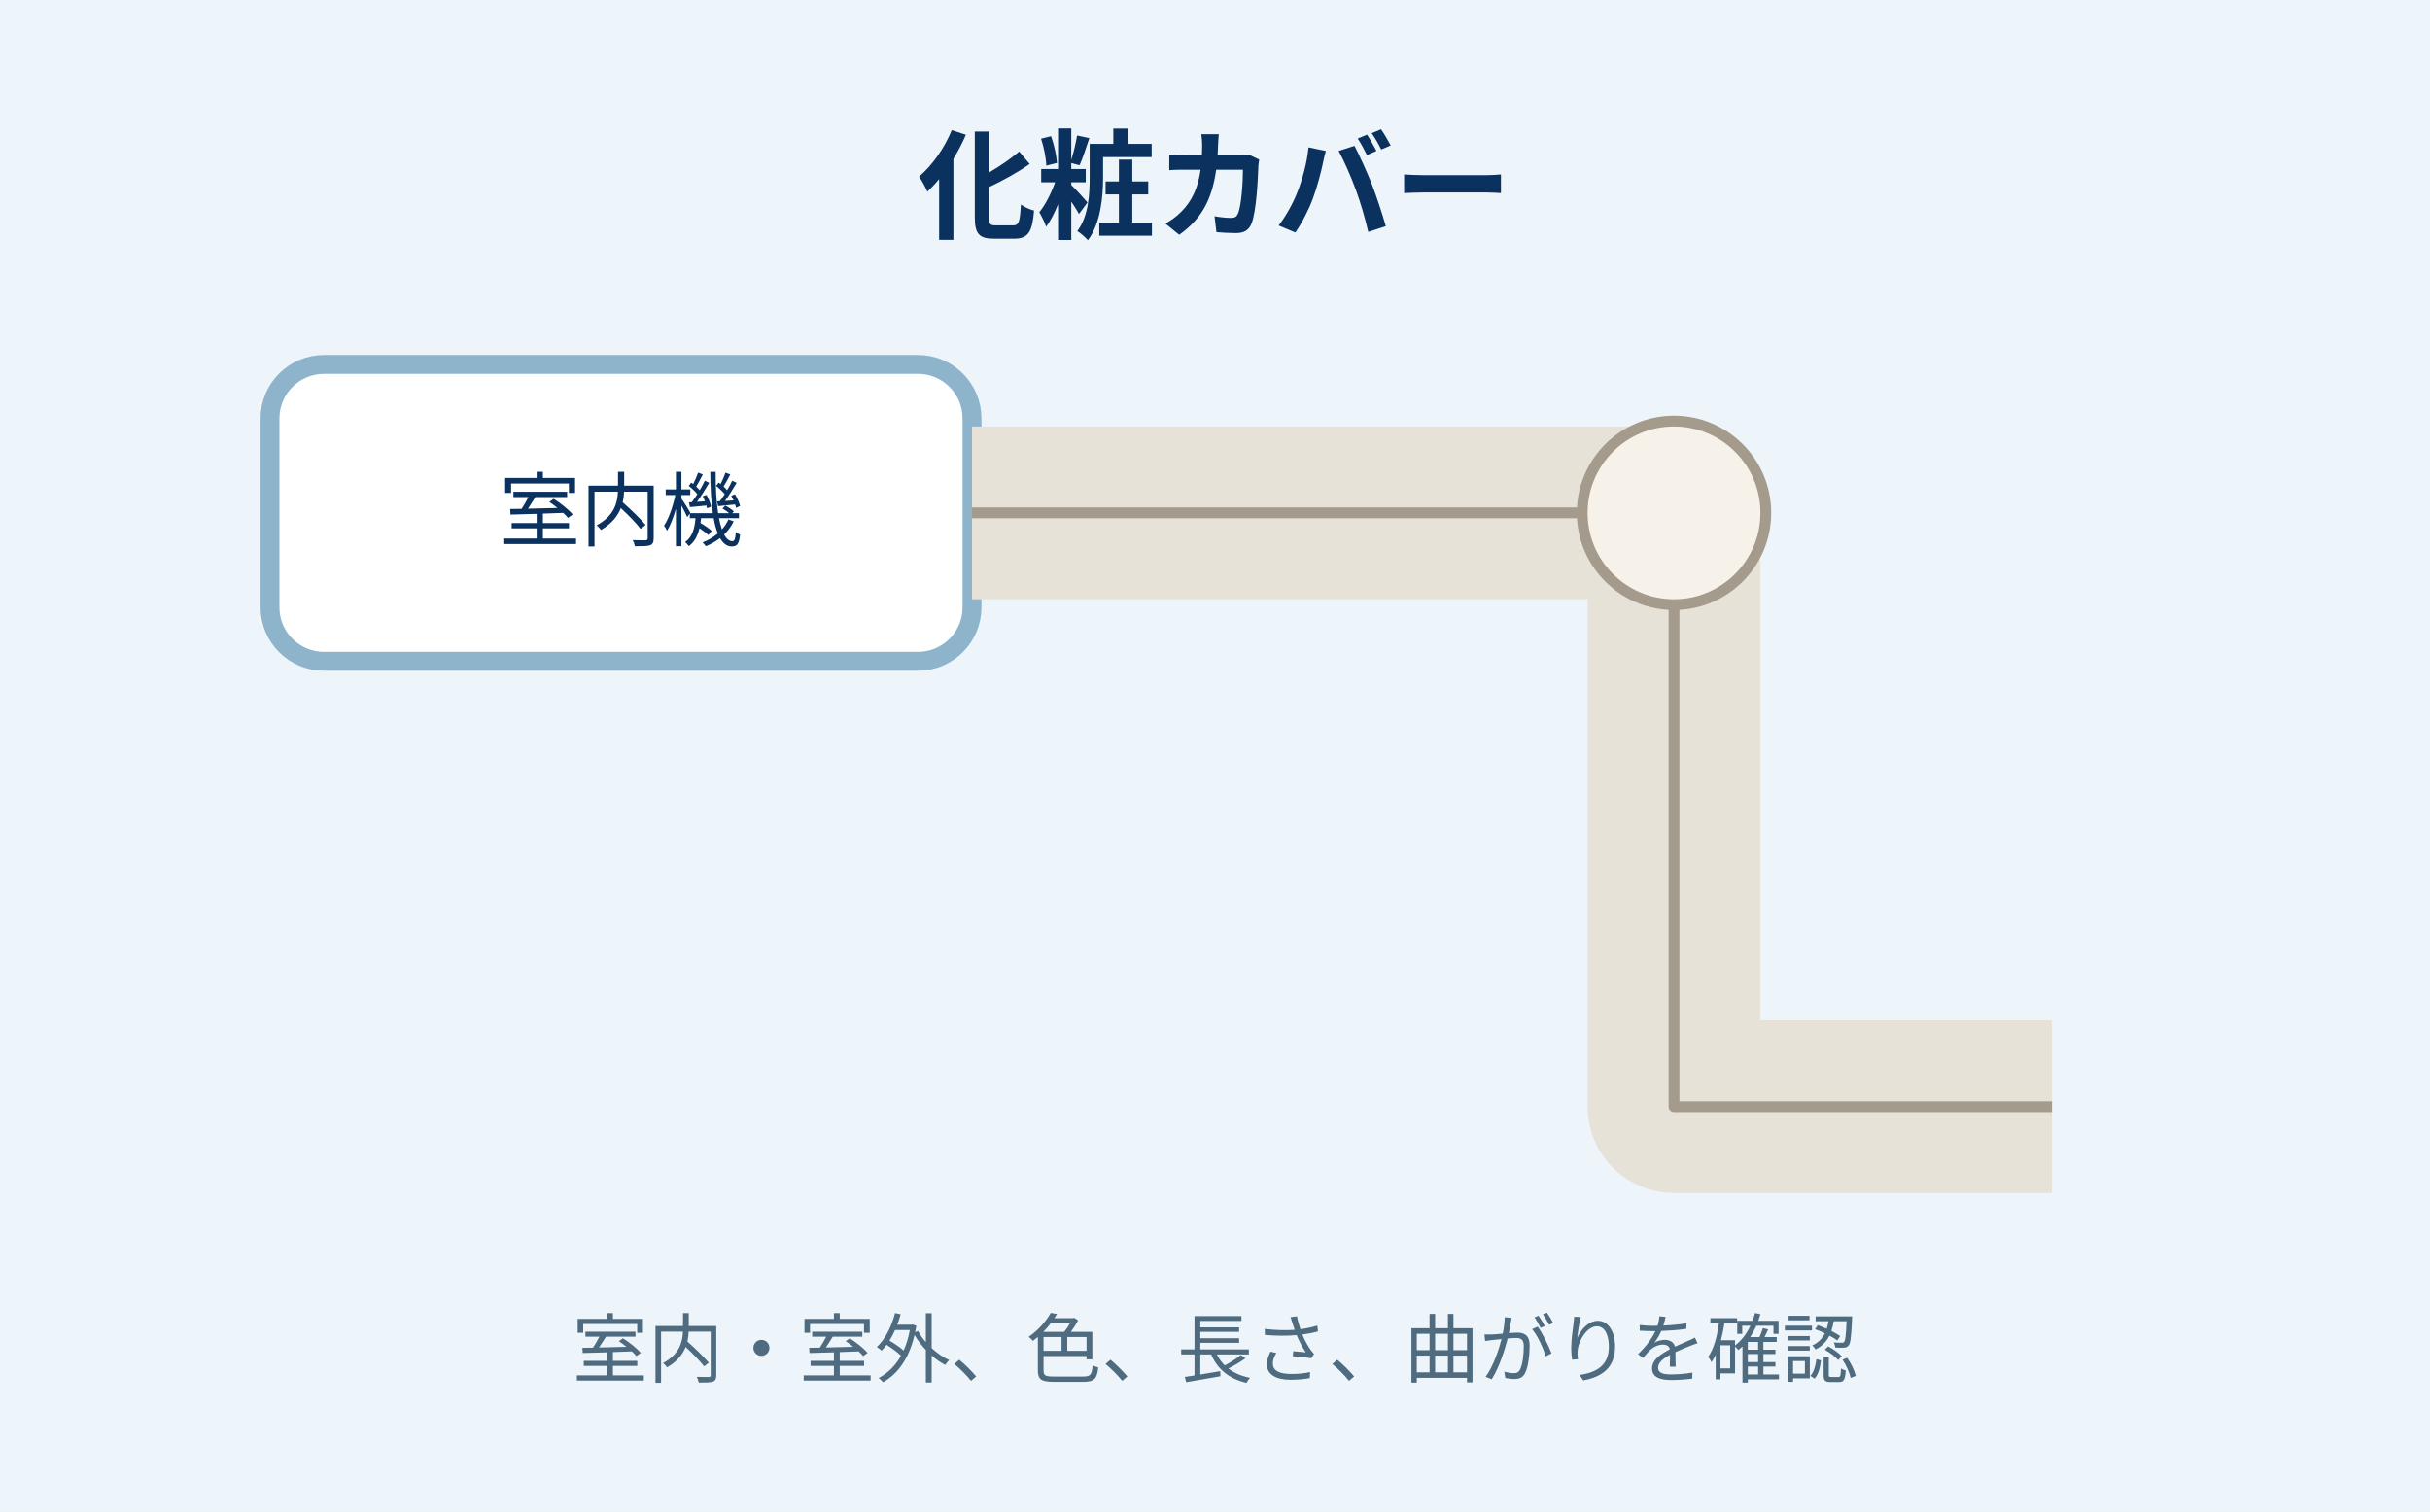
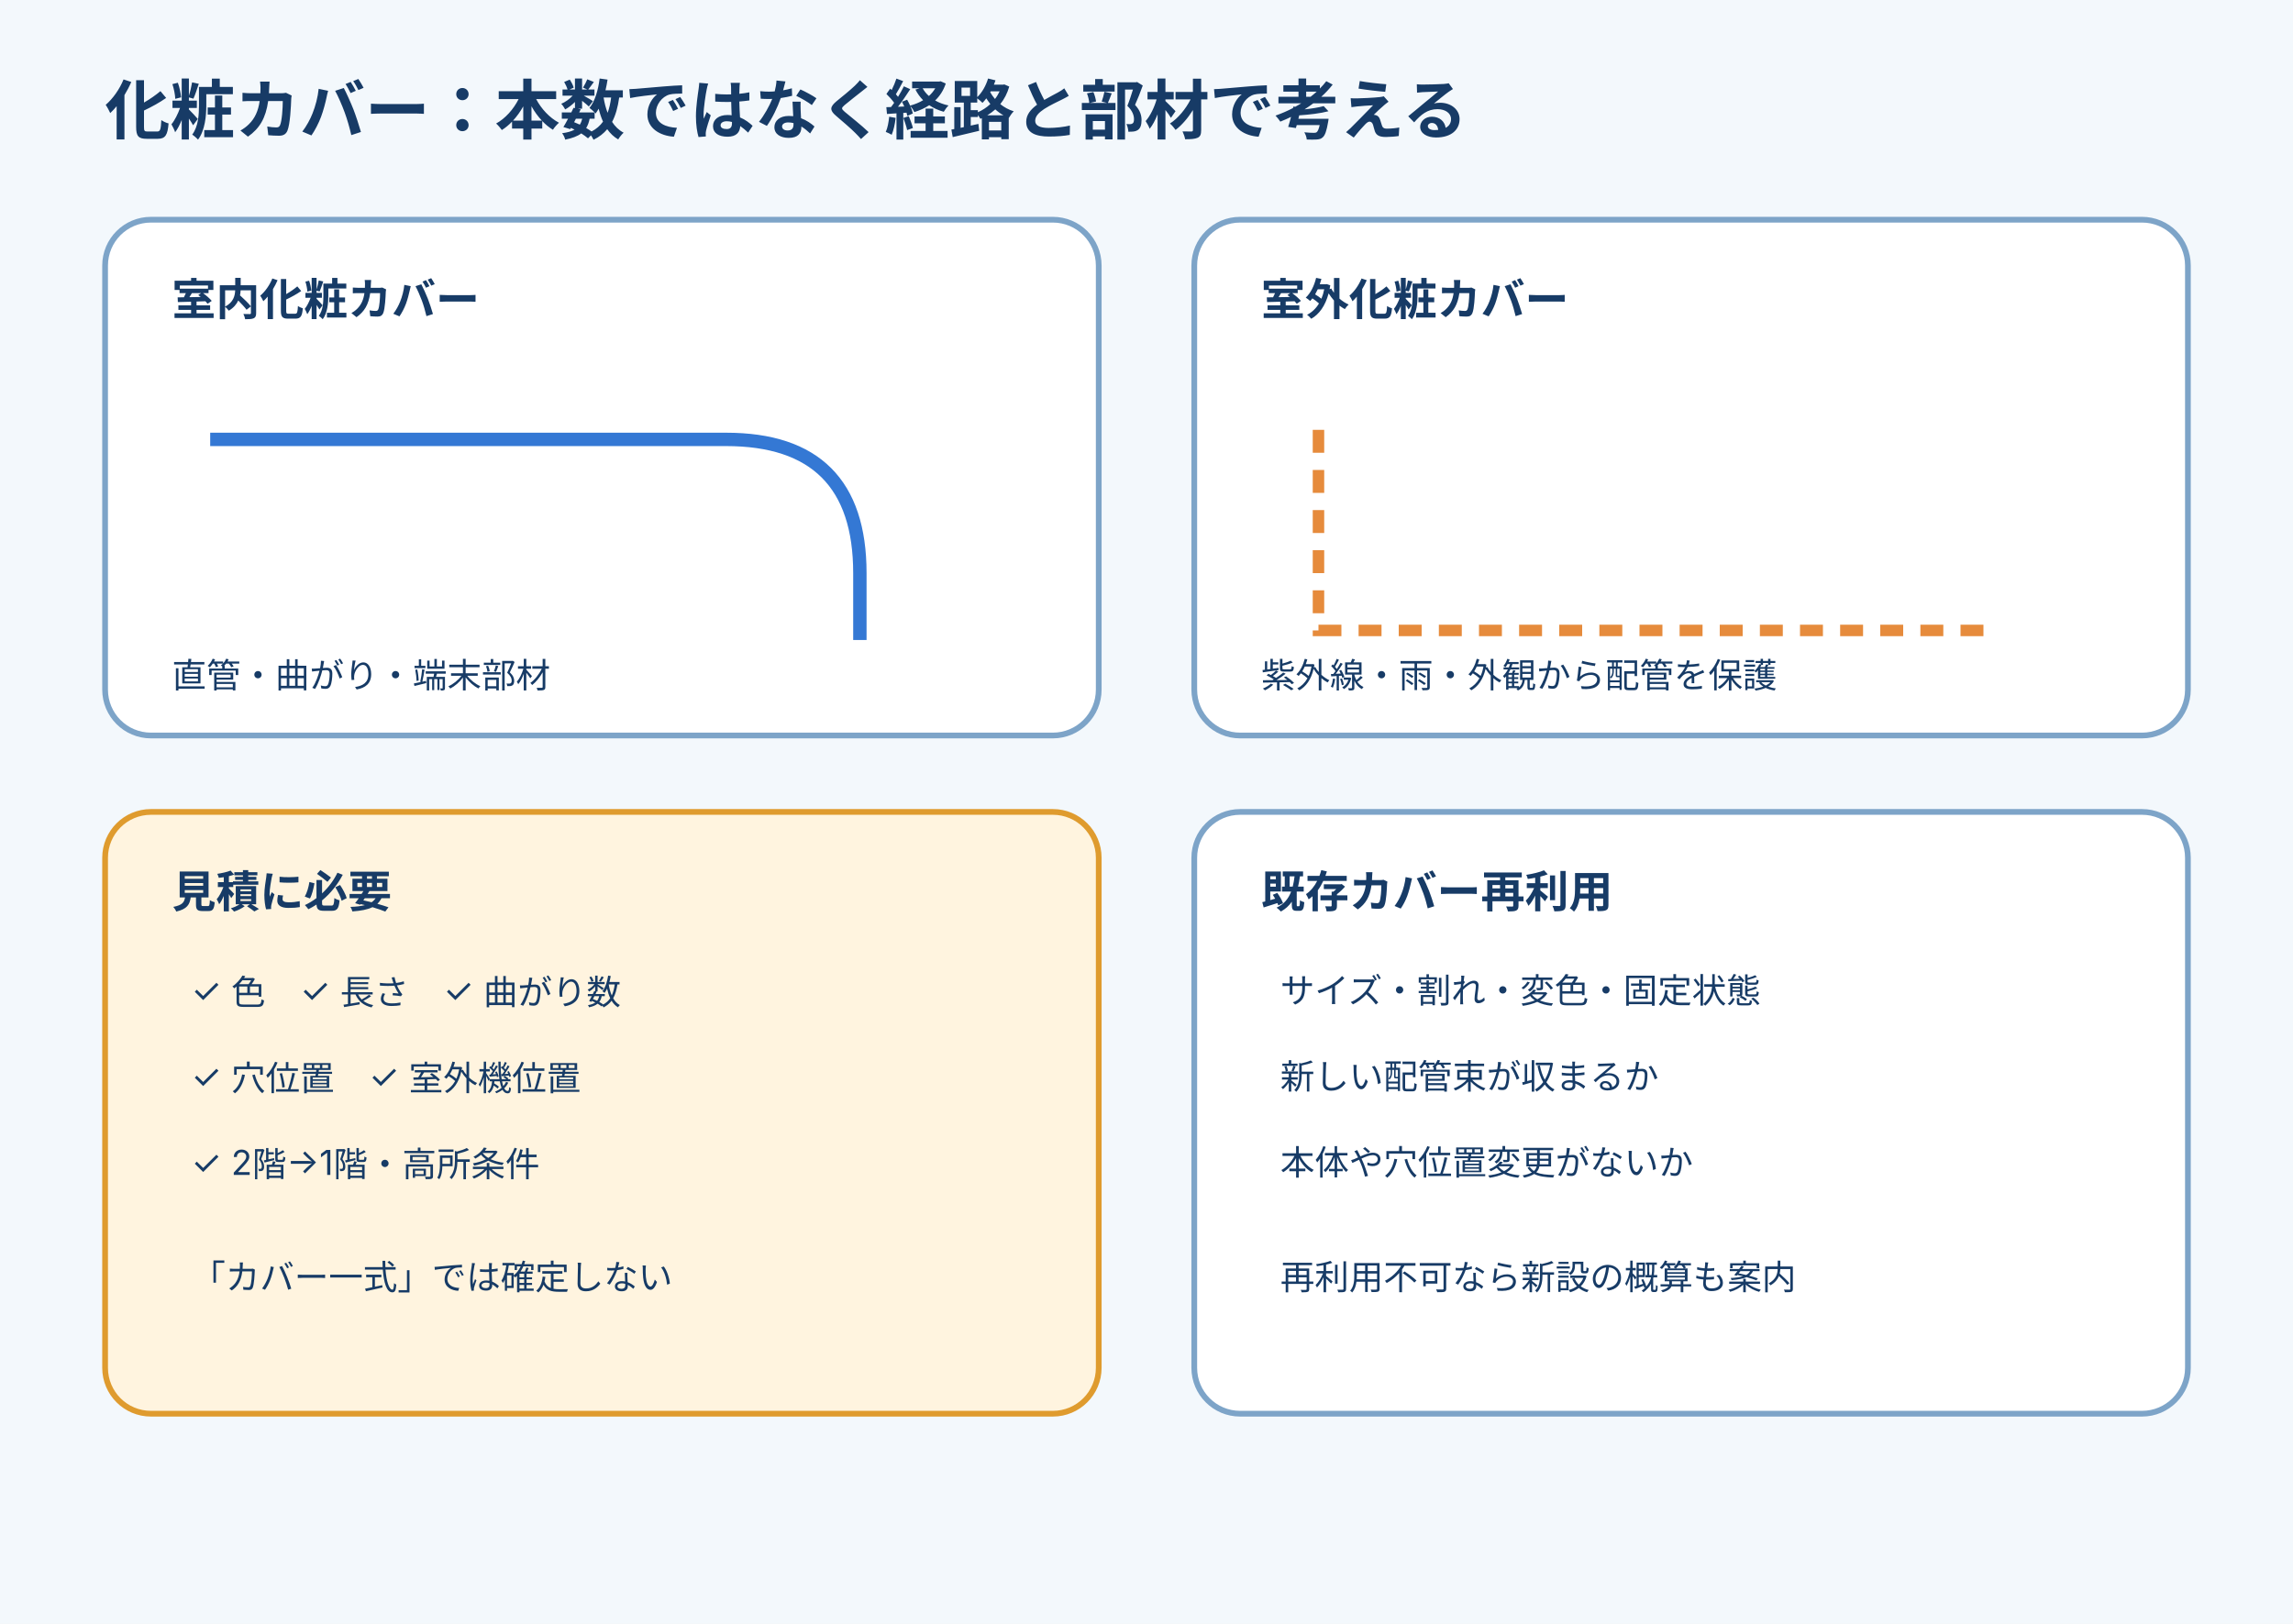
- <svg xmlns="http://www.w3.org/2000/svg" width="900" height="560" viewBox="0 0 900 560">
-   <rect width="900" height="560" fill="#eef5fa" />
-   <text x="450" y="85" text-anchor="middle" font-family="sans-serif" font-size="44" font-weight="700" fill="#0b315f">化粧カバー</text>
-   <rect x="100" y="135" width="260" height="110" rx="20" fill="#fff" stroke="#8eb4cc" stroke-width="7" />
-   <text x="230" y="200" text-anchor="middle" font-family="sans-serif" font-size="30" fill="#0b315f">室内機</text>
-   <path d="M360 190 H620 V410 H760" fill="none" stroke="#e7e2d8" stroke-width="64" stroke-linejoin="round" />
-   <path d="M360 190 H620 V410 H760" fill="none" stroke="#a49b8d" stroke-width="4" stroke-linejoin="round" />
-   <circle cx="620" cy="190" r="34" fill="#f6f2ea" stroke="#a49b8d" stroke-width="4" />
-   <text x="450" y="510" text-anchor="middle" font-family="sans-serif" font-size="28" fill="#4f6b80">室内・室外、色、長さ、曲がりを確認</text>
+ <svg xmlns="http://www.w3.org/2000/svg" width="1200" height="850" viewBox="0 0 1200 850">
+   <style>text{font-family:-apple-system,BlinkMacSystemFont,"Noto Sans JP",sans-serif;fill:#173b66}.t{font-size:34px;font-weight:800}.h{font-size:23px;font-weight:700}.b{font-size:18px}.box{fill:#fff;stroke:#7da4c8;stroke-width:3}.warn{fill:#fff4df;stroke:#df9b2e;stroke-width:3}.line{stroke:#3478d4;stroke-width:7;fill:none}.dash{stroke:#e68b3c;stroke-width:6;fill:none;stroke-dasharray:12 9}</style>
+   <rect width="1200" height="850" fill="#f3f8fc" />
+   <text x="55" y="70" class="t">化粧カバー：本数ではなく経路と部材で考える</text>
+   <rect x="55" y="115" width="520" height="270" rx="24" class="box" />
+   <text x="90" y="165" class="h">室内化粧カバー</text>
+   <path d="M110 230 H380 Q450 230 450 300 V335" class="line" />
+   <text x="90" y="360" class="b">直管・曲がり・端末部材</text>
+   <rect x="625" y="115" width="520" height="270" rx="24" class="box" />
+   <text x="660" y="165" class="h">室外化粧カバー</text>
+   <path d="M690 225 V330 H1040" class="dash" />
+   <text x="660" y="360" class="b">紫外線・雨・外観から配管を保護</text>
+   <rect x="55" y="425" width="520" height="315" rx="24" class="warn" />
+   <text x="90" y="475" class="h">見積に必要</text>
+   <text x="100" y="525" class="b">✓ 色　✓ 長さ　✓ 曲がり数</text>
+   <text x="100" y="570" class="b">✓ 穴位置　✓ 室外機位置</text>
+   <text x="100" y="615" class="b">✓ 2階→1階・高所条件</text>
+   <text x="100" y="675" class="b">「カバー一式」では確定しない</text>
+   <rect x="625" y="425" width="520" height="315" rx="24" class="box" />
+   <text x="660" y="475" class="h">既存カバー再利用</text>
+   <text x="670" y="525" class="b">サイズ・割れ・変色・固定状態</text>
+   <text x="670" y="570" class="b">新しい配管束が収まるか</text>
+   <text x="670" y="615" class="b">本体や穴位置変更がないか</text>
+   <text x="670" y="675" class="b">再利用不可なら新設の概算も案内</text>
</svg>
